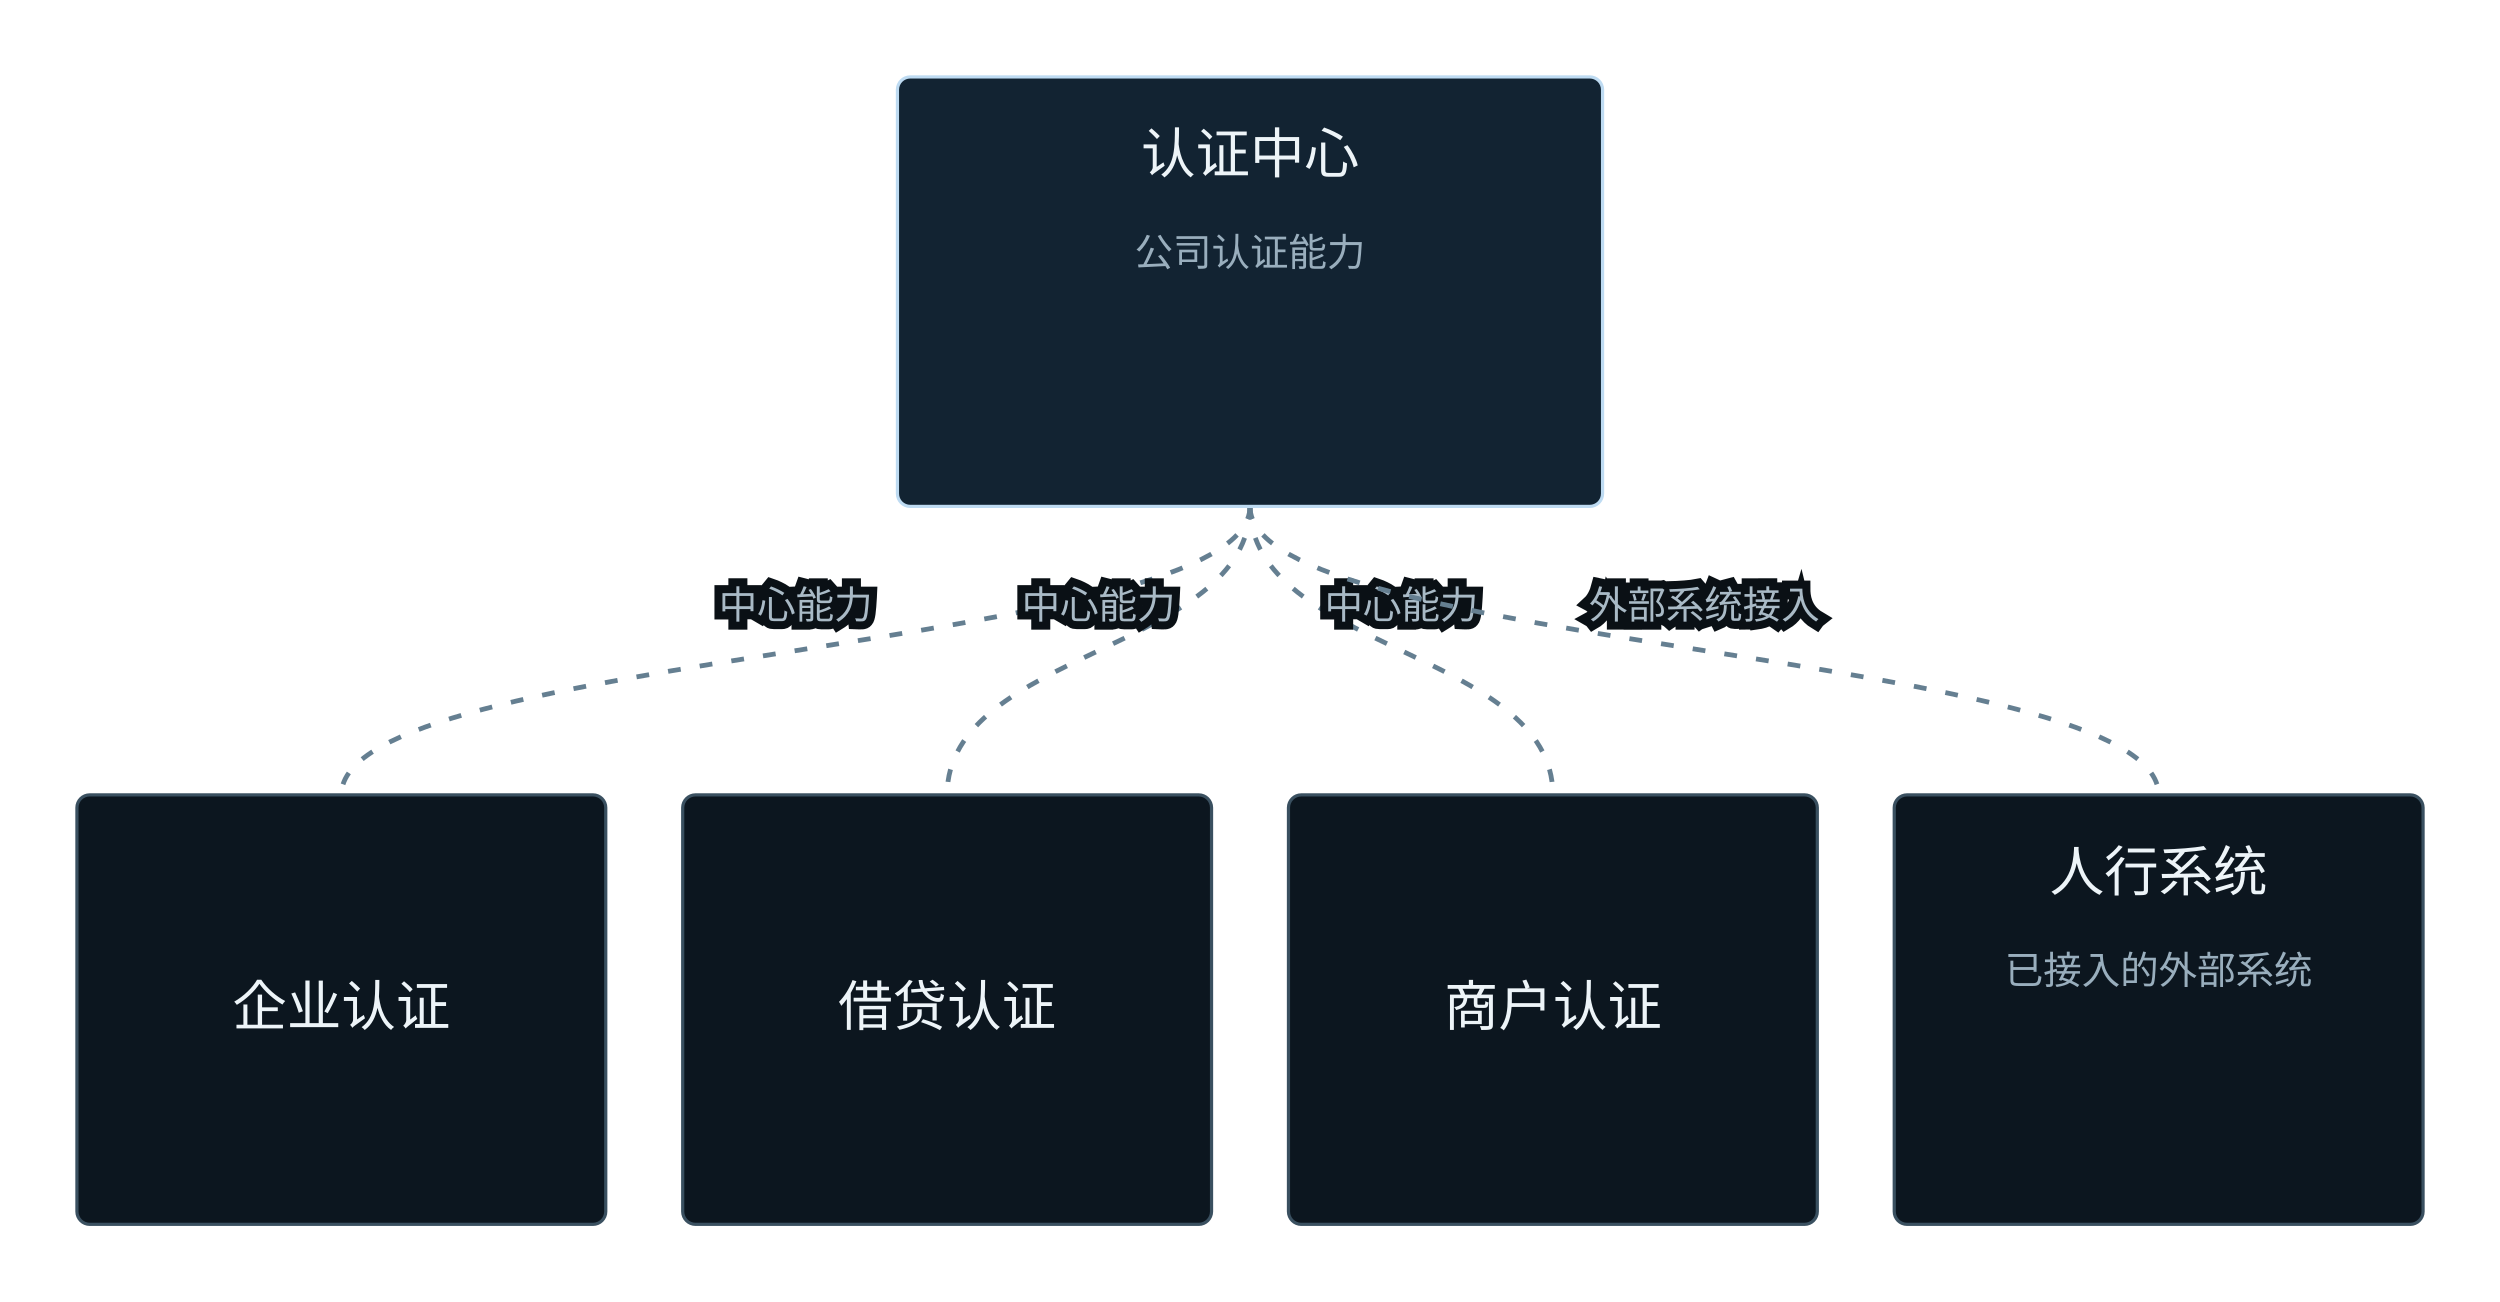
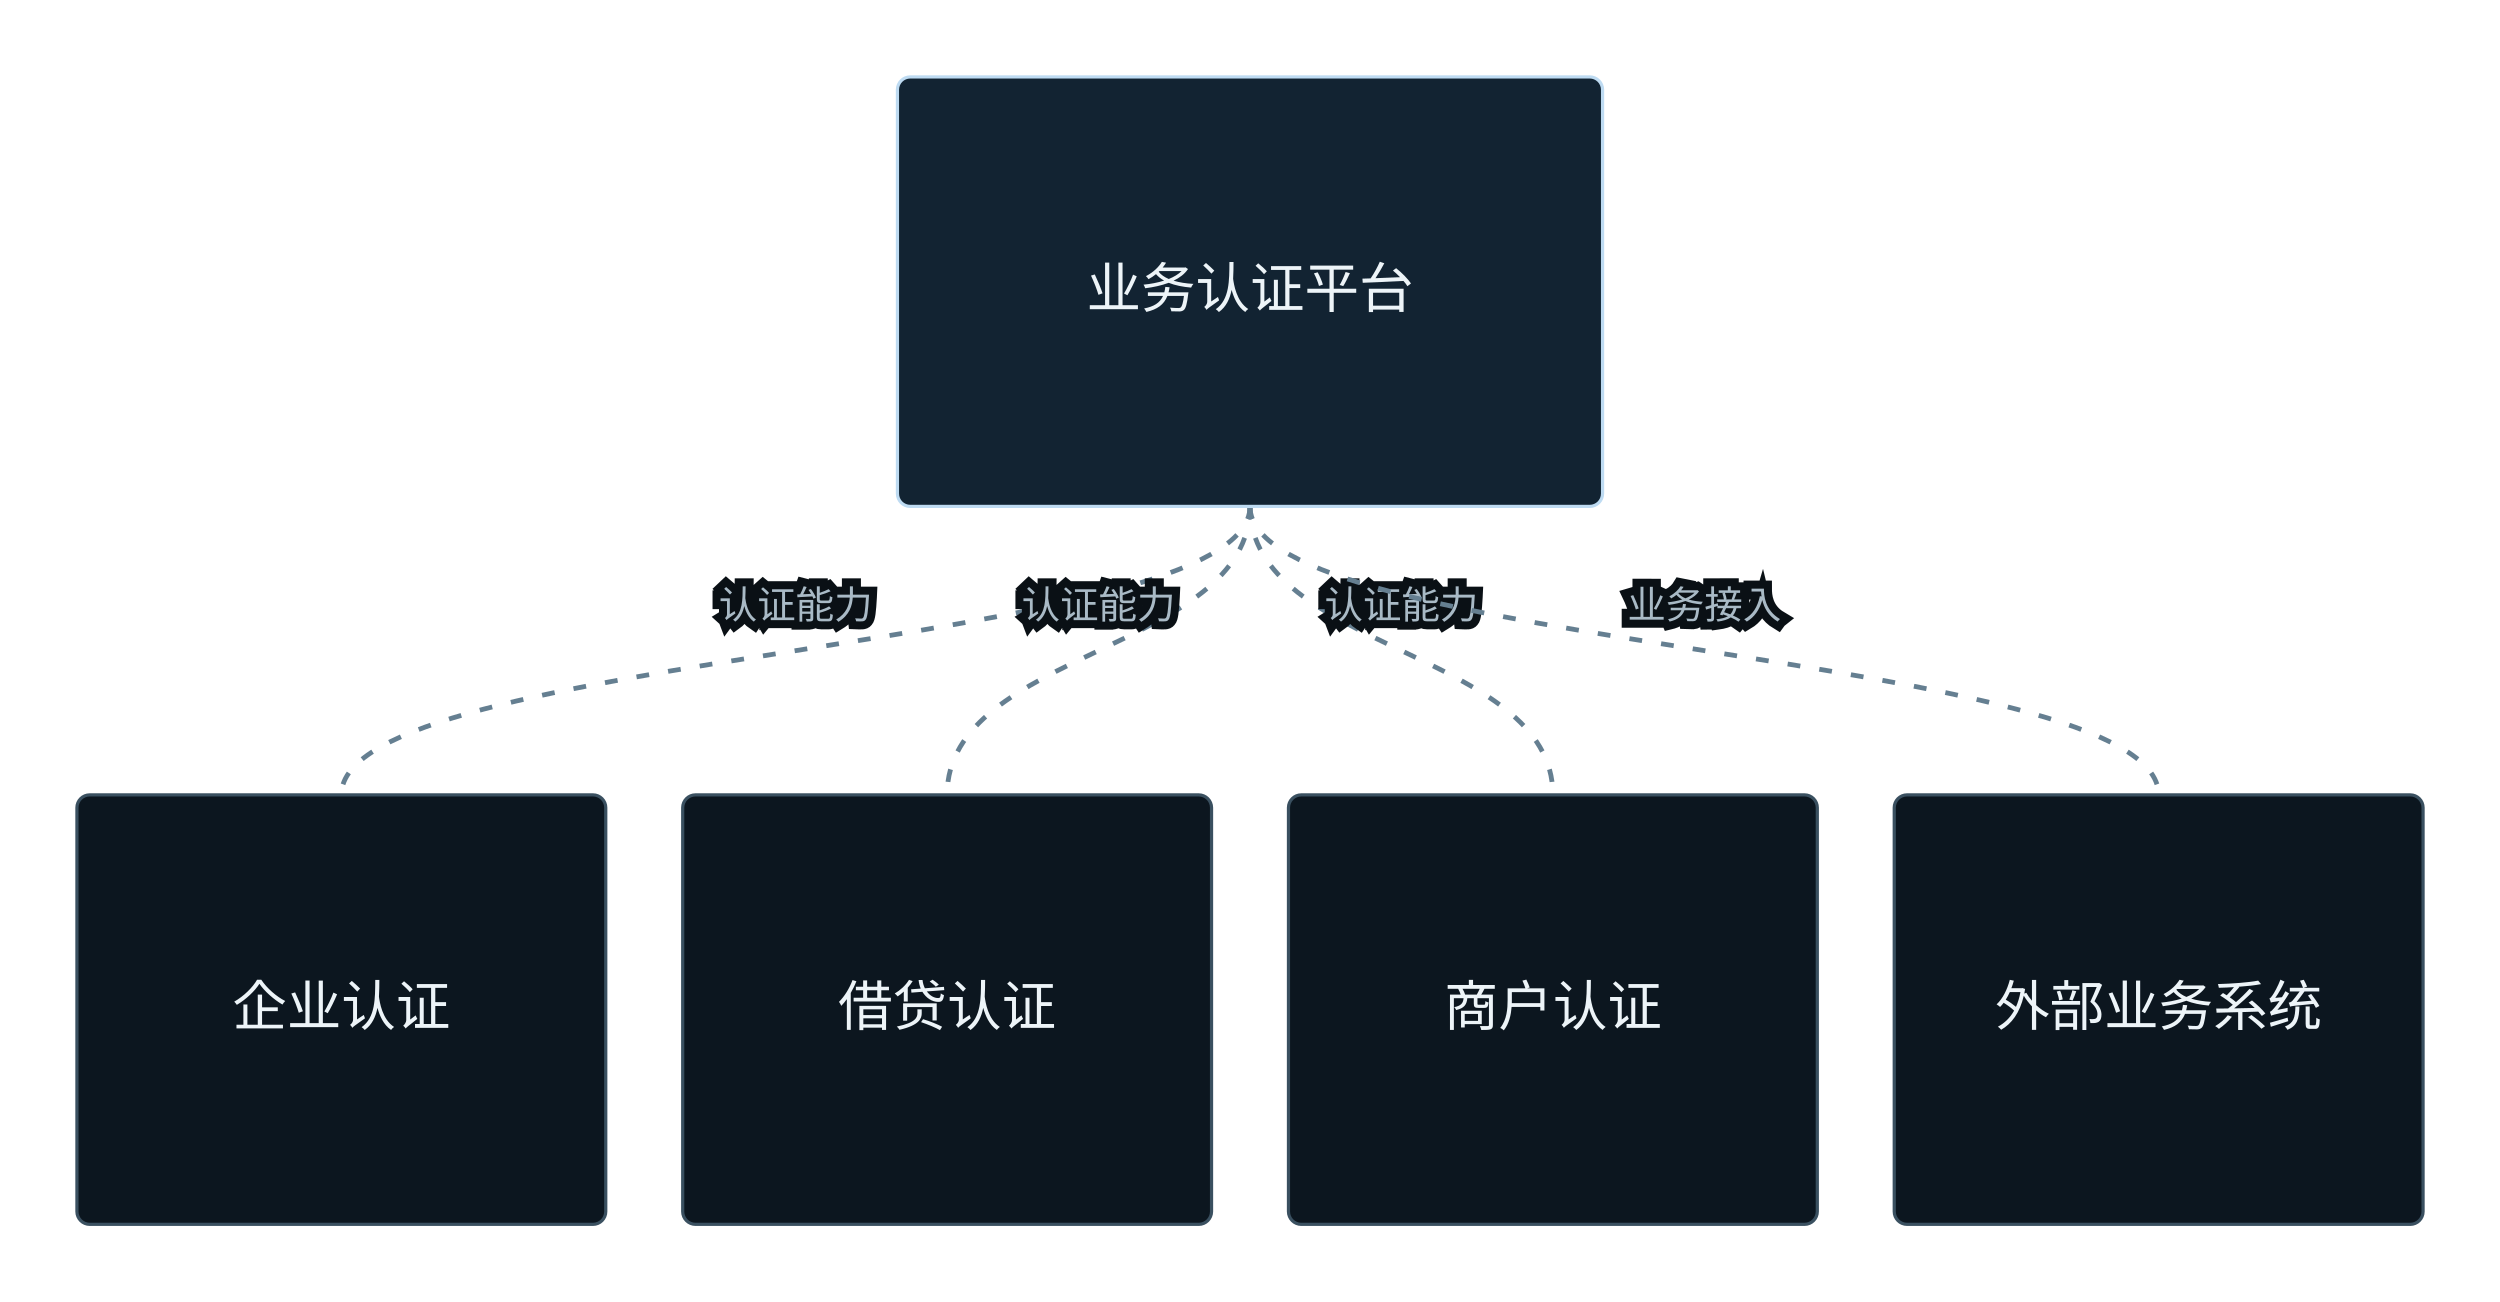
<svg xmlns="http://www.w3.org/2000/svg" viewBox="0 0 780 406" role="img" aria-labelledby="title-authentication-center desc-authentication-center" style="font-family:Arial,'PingFang SC','Microsoft YaHei',sans-serif;background:#0a1015">
  <defs>
    <marker id="arrow-authentication-center" viewBox="0 0 10 10" refX="10" refY="5" markerWidth="6" markerHeight="6" orient="auto-start-reverse">
      <path d="M0 0 L10 5 L0 10" fill="#bedbf2" />
    </marker>
  </defs>
  <path d="M390 158 C390 203,106.5 203,106.5 248" fill="none" stroke="#657f91" stroke-width="1.5" stroke-dasharray="4 6" />
-   <text x="248.25" y="193" fill="#a9bac6" font-size="12" text-anchor="middle" stroke="#0a1015" stroke-width="5" paint-order="stroke">中心能力</text>
+   <text x="248.25" y="193" fill="#a9bac6" font-size="12" text-anchor="middle" stroke="#0a1015" stroke-width="5" paint-order="stroke">认证能力</text>
  <path d="M390 158 C390 203,295.5 203,295.5 248" fill="none" stroke="#657f91" stroke-width="1.5" stroke-dasharray="4 6" />
-   <text x="342.75" y="193" fill="#a9bac6" font-size="12" text-anchor="middle" stroke="#0a1015" stroke-width="5" paint-order="stroke">中心能力</text>
+   <text x="342.75" y="193" fill="#a9bac6" font-size="12" text-anchor="middle" stroke="#0a1015" stroke-width="5" paint-order="stroke">认证能力</text>
  <path d="M390 158 C390 203,484.5 203,484.5 248" fill="none" stroke="#657f91" stroke-width="1.5" stroke-dasharray="4 6" />
-   <text x="437.25" y="193" fill="#a9bac6" font-size="12" text-anchor="middle" stroke="#0a1015" stroke-width="5" paint-order="stroke">中心能力</text>
+   <text x="437.25" y="193" fill="#a9bac6" font-size="12" text-anchor="middle" stroke="#0a1015" stroke-width="5" paint-order="stroke">认证能力</text>
  <path d="M390 158 C390 203,673.5 203,673.5 248" fill="none" stroke="#657f91" stroke-width="1.5" stroke-dasharray="4 6" />
-   <text x="531.75" y="193" fill="#a9bac6" font-size="12" text-anchor="middle" stroke="#0a1015" stroke-width="5" paint-order="stroke">外部系统接入</text>
+   <text x="531.75" y="193" fill="#a9bac6" font-size="12" text-anchor="middle" stroke="#0a1015" stroke-width="5" paint-order="stroke">业务接入</text>
  <g>
    <rect x="280" y="24" width="220" height="134" rx="4" fill="#122332" stroke="#bedbf2" />
-     <text x="390" y="54" fill="#edf4f8" font-size="17" text-anchor="middle">
-       <tspan x="390" dy="0">认证中心</tspan>
-     </text>
-     <text x="390" y="83" fill="#99aebd" font-size="12" text-anchor="middle">
-       <tspan x="390" dy="0">公司认证能力</tspan>
+     <text x="390" y="96" fill="#edf4f8" font-size="17" text-anchor="middle">
+       <tspan x="390" dy="0">业务认证平台</tspan>
    </text>
  </g>
  <g>
    <rect x="24" y="248" width="165" height="134" rx="4" fill="#0c161f" stroke="#3a5060" />
    <text x="106.5" y="320" fill="#edf4f8" font-size="17" text-anchor="middle">
      <tspan x="106.5" dy="0">企业认证</tspan>
    </text>
  </g>
  <g>
    <rect x="213" y="248" width="165" height="134" rx="4" fill="#0c161f" stroke="#3a5060" />
    <text x="295.5" y="320" fill="#edf4f8" font-size="17" text-anchor="middle">
      <tspan x="295.5" dy="0">借贷认证</tspan>
    </text>
  </g>
  <g>
    <rect x="402" y="248" width="165" height="134" rx="4" fill="#0c161f" stroke="#3a5060" />
    <text x="484.5" y="320" fill="#edf4f8" font-size="17" text-anchor="middle">
      <tspan x="484.5" dy="0">商户认证</tspan>
    </text>
  </g>
  <g>
    <rect x="591" y="248" width="165" height="134" rx="4" fill="#0c161f" stroke="#3a5060" />
-     <text x="673.5" y="278" fill="#edf4f8" font-size="17" text-anchor="middle">
-       <tspan x="673.5" dy="0">人行系统</tspan>
-     </text>
-     <text x="673.5" y="307" fill="#99aebd" font-size="12" text-anchor="middle">
-       <tspan x="673.5" dy="0">已接入的外部系统</tspan>
+     <text x="673.5" y="320" fill="#edf4f8" font-size="17" text-anchor="middle">
+       <tspan x="673.5" dy="0">外部业务系统</tspan>
    </text>
  </g>
</svg>
